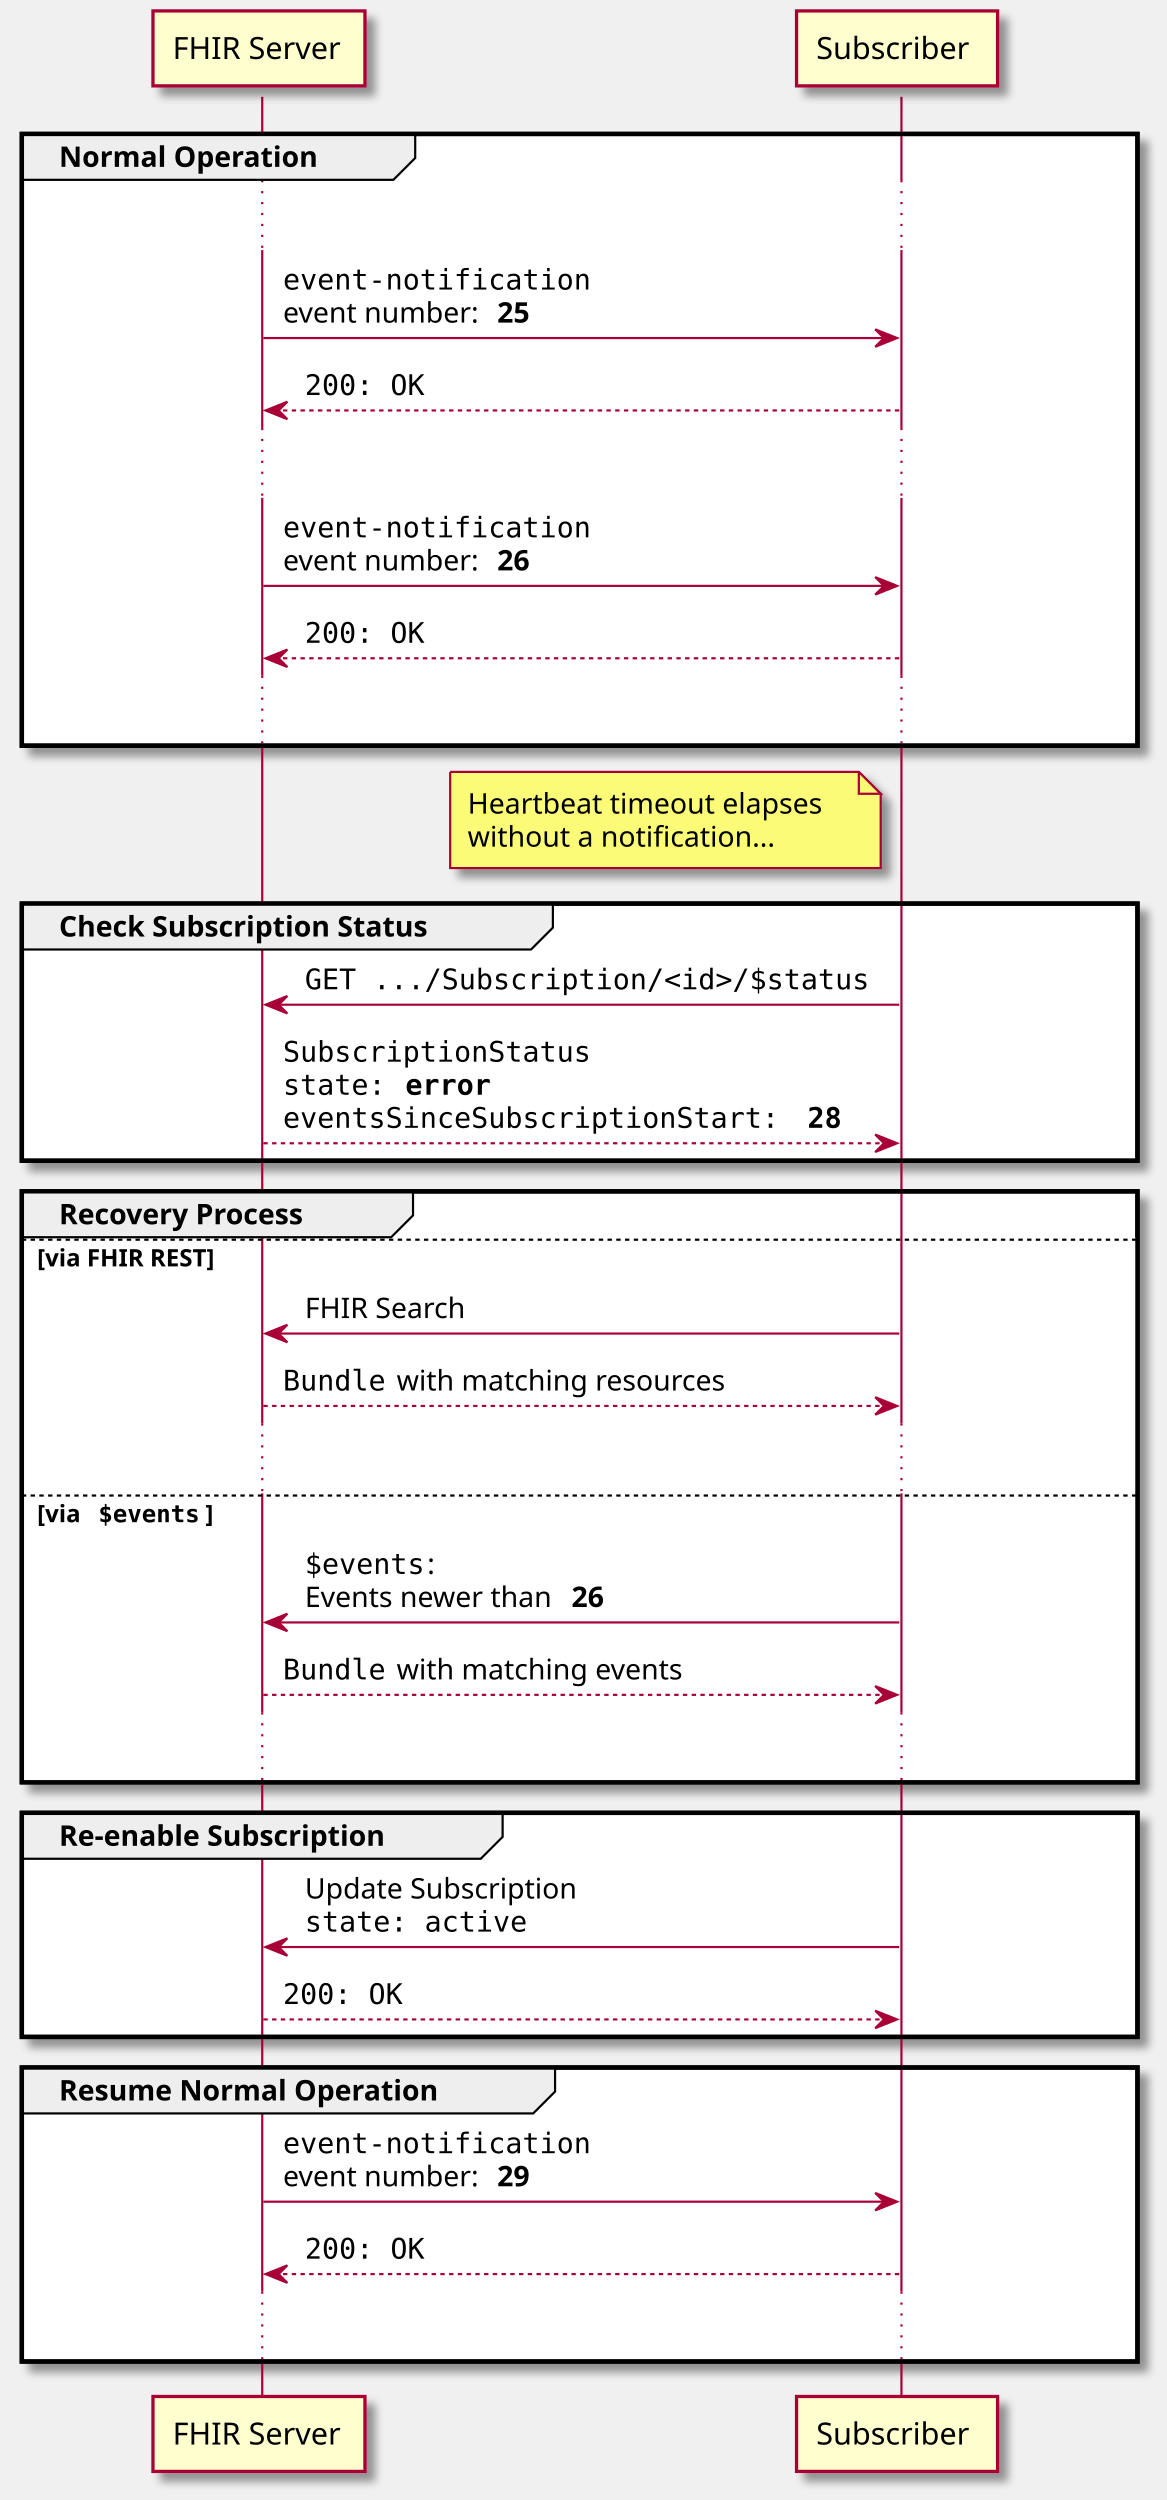
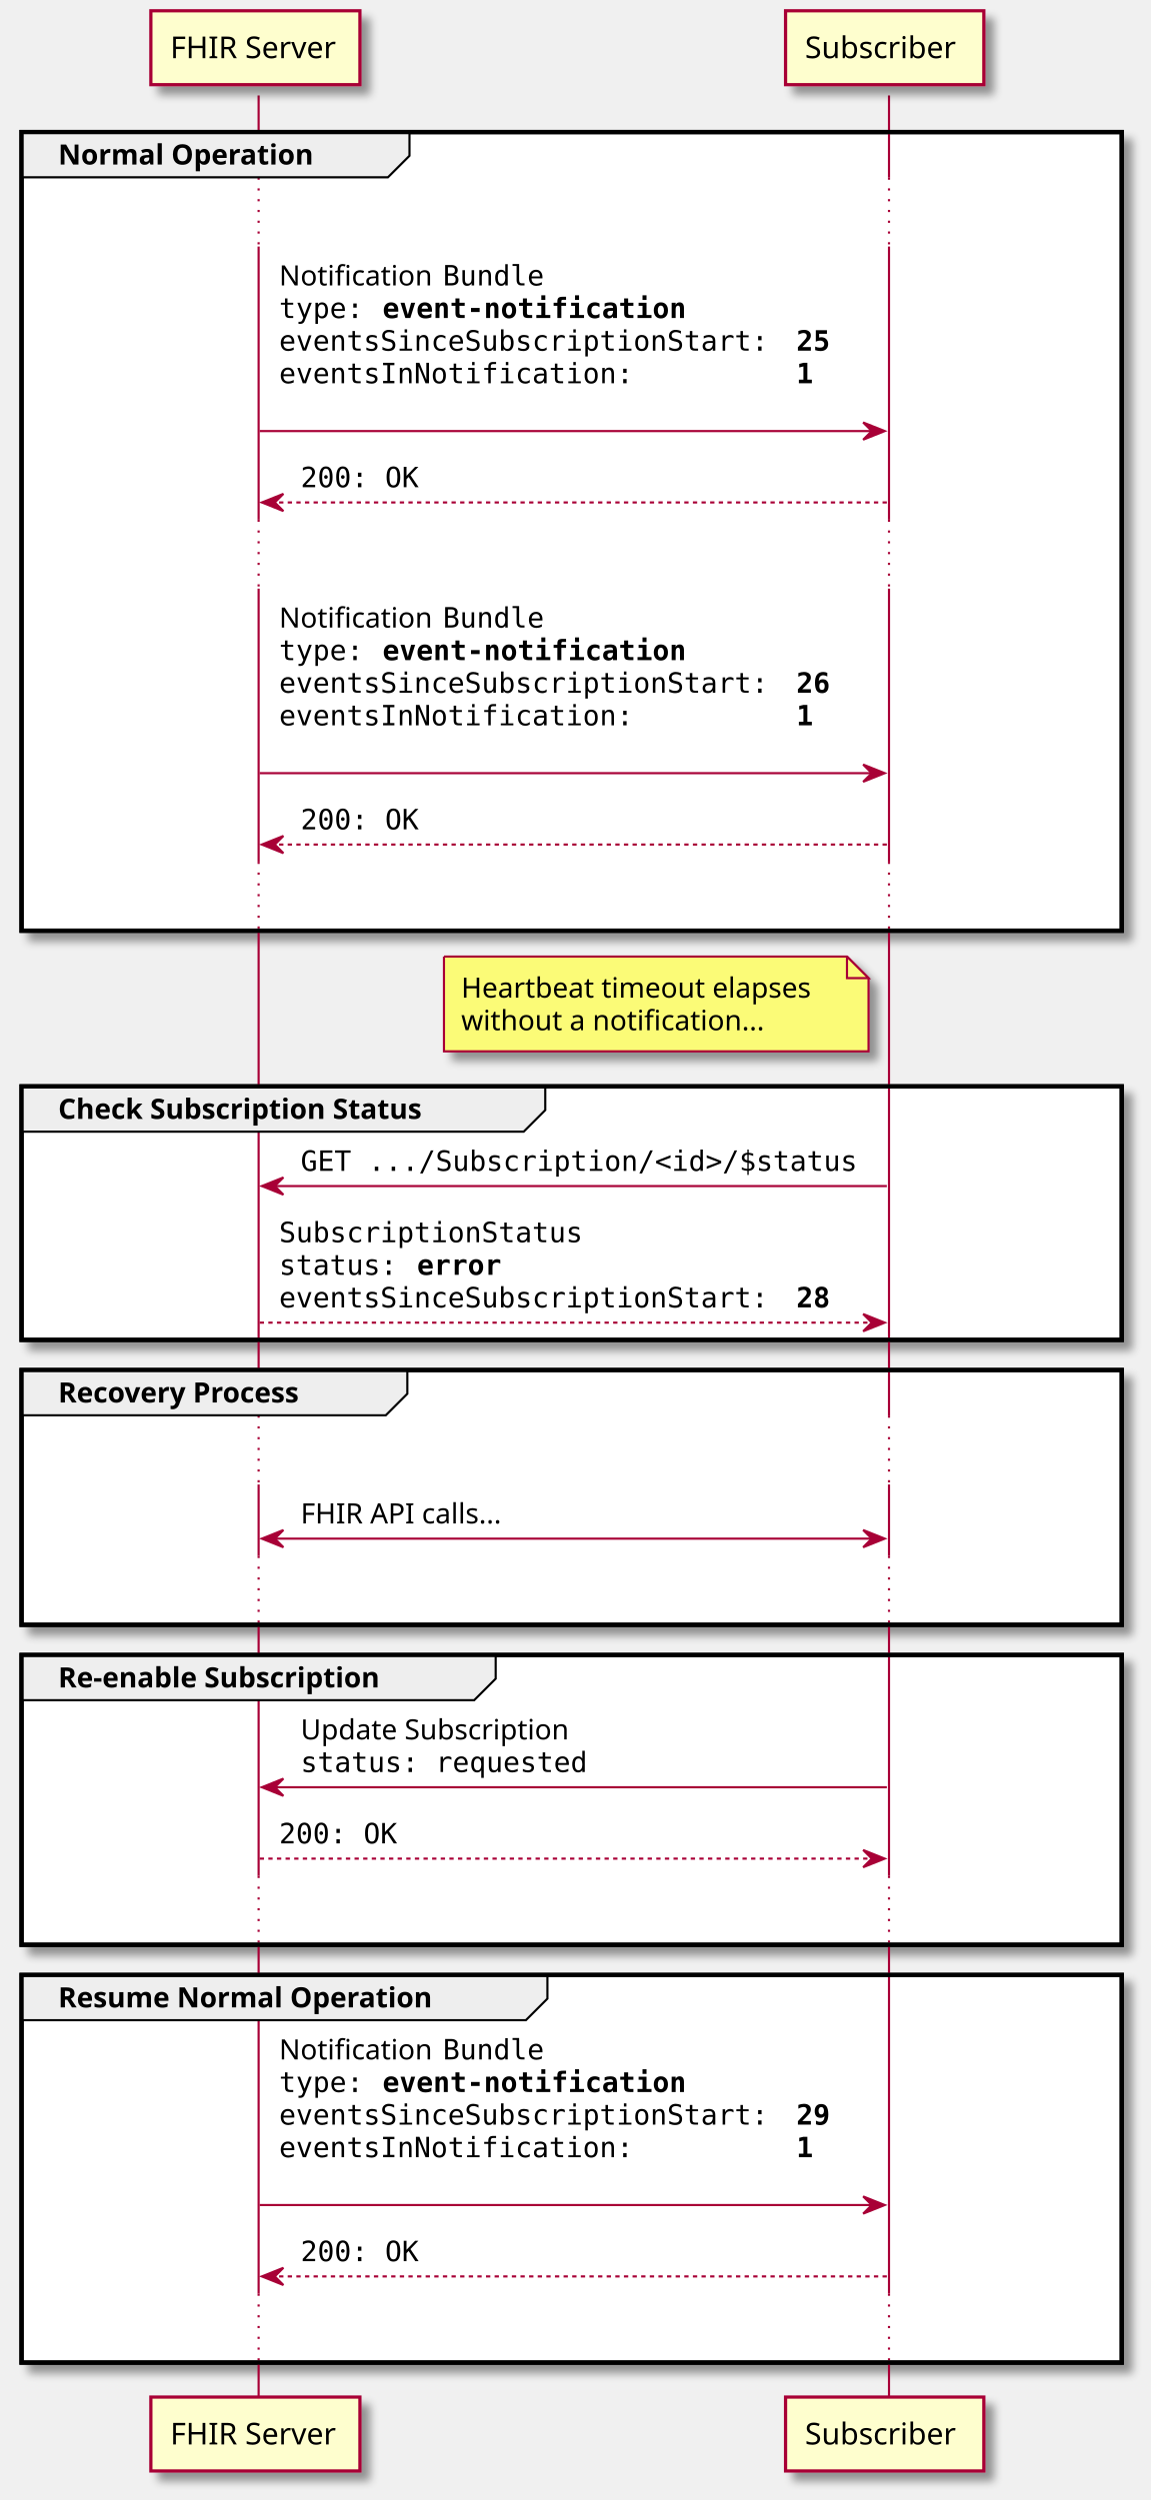
- <svg xmlns="http://www.w3.org/2000/svg" contentScriptType="application/ecmascript" contentStyleType="text/css" height="1144px" preserveAspectRatio="none" style="width:534px;height:1144px;background:#FFFFFF;" version="1.1" viewBox="0 0 534 1144" width="534px" zoomAndPan="magnify">
+ <svg xmlns="http://www.w3.org/2000/svg" contentScriptType="application/ecmascript" contentStyleType="text/css" height="1160px" preserveAspectRatio="none" style="width:534px;height:1160px;background:#FFFFFF;" version="1.1" viewBox="0 0 534 1160" width="534px" zoomAndPan="magnify">
  <defs>
-     <filter height="300%" id="f1j5vu3pxfs3w4" width="300%" x="-1" y="-1">
+     <filter height="300%" id="f16hifwmcqaekz" width="300%" x="-1" y="-1">
      <feGaussianBlur result="blurOut" stdDeviation="2.0" />
      <feColorMatrix in="blurOut" result="blurOut2" type="matrix" values="0 0 0 0 0 0 0 0 0 0 0 0 0 0 0 0 0 0 .4 0" />
      <feOffset dx="4.0" dy="4.0" in="blurOut2" result="blurOut3" />
      <feBlend in="SourceGraphic" in2="blurOut3" mode="normal" />
    </filter>
  </defs>
  <g>
-     <rect fill="#FFFFFF" filter="url(#f1j5vu3pxfs3w4)" height="279.93" style="stroke:#000000;stroke-width:2.0;" width="510.5" x="10" y="61.297" />
-     <rect fill="#FFFFFF" filter="url(#f1j5vu3pxfs3w4)" height="117.664" style="stroke:#000000;stroke-width:2.0;" width="510.5" x="10" y="413.492" />
-     <rect fill="#FFFFFF" filter="url(#f1j5vu3pxfs3w4)" height="270.406" style="stroke:#000000;stroke-width:2.0;" width="510.5" x="10" y="545.156" />
-     <rect fill="#FFFFFF" height="117.07" style="stroke:none;stroke-width:1.0;" width="510.5" x="10" y="566.289" />
-     <rect fill="#FFFFFF" height="132.203" style="stroke:none;stroke-width:1.0;" width="510.5" x="10" y="683.359" />
-     <rect fill="#FFFFFF" filter="url(#f1j5vu3pxfs3w4)" height="102.531" style="stroke:#000000;stroke-width:2.0;" width="510.5" x="10" y="829.562" />
-     <rect fill="#FFFFFF" filter="url(#f1j5vu3pxfs3w4)" height="134.531" style="stroke:#000000;stroke-width:2.0;" width="510.5" x="10" y="946.094" />
+     <rect fill="#FFFFFF" filter="url(#f16hifwmcqaekz)" height="370.727" style="stroke:#000000;stroke-width:2.0;" width="510.5" x="10" y="61.297" />
+     <rect fill="#FFFFFF" filter="url(#f16hifwmcqaekz)" height="117.664" style="stroke:#000000;stroke-width:2.0;" width="510.5" x="10" y="504.289" />
+     <rect fill="#FFFFFF" filter="url(#f16hifwmcqaekz)" height="118.266" style="stroke:#000000;stroke-width:2.0;" width="510.5" x="10" y="635.953" />
+     <rect fill="#FFFFFF" filter="url(#f16hifwmcqaekz)" height="134.531" style="stroke:#000000;stroke-width:2.0;" width="510.5" x="10" y="768.219" />
+     <rect fill="#FFFFFF" filter="url(#f16hifwmcqaekz)" height="179.93" style="stroke:#000000;stroke-width:2.0;" width="510.5" x="10" y="916.75" />
    <line style="stroke:#A80036;stroke-width:1.0;" x1="120" x2="120" y1="44.297" y2="82.43" />
    <line style="stroke:#A80036;stroke-width:1.0;stroke-dasharray:1.0,4.0;" x1="120" x2="120" y1="82.43" y2="114.43" />
-     <line style="stroke:#A80036;stroke-width:1.0;" x1="120" x2="120" y1="114.43" y2="195.828" />
-     <line style="stroke:#A80036;stroke-width:1.0;stroke-dasharray:1.0,4.0;" x1="120" x2="120" y1="195.828" y2="227.828" />
-     <line style="stroke:#A80036;stroke-width:1.0;" x1="120" x2="120" y1="227.828" y2="309.227" />
-     <line style="stroke:#A80036;stroke-width:1.0;stroke-dasharray:1.0,4.0;" x1="120" x2="120" y1="309.227" y2="341.227" />
-     <line style="stroke:#A80036;stroke-width:1.0;" x1="120" x2="120" y1="341.227" y2="651.359" />
-     <line style="stroke:#A80036;stroke-width:1.0;stroke-dasharray:1.0,4.0;" x1="120" x2="120" y1="651.359" y2="683.359" />
-     <line style="stroke:#A80036;stroke-width:1.0;" x1="120" x2="120" y1="683.359" y2="783.562" />
-     <line style="stroke:#A80036;stroke-width:1.0;stroke-dasharray:1.0,4.0;" x1="120" x2="120" y1="783.562" y2="815.562" />
-     <line style="stroke:#A80036;stroke-width:1.0;" x1="120" x2="120" y1="815.562" y2="1048.625" />
-     <line style="stroke:#A80036;stroke-width:1.0;stroke-dasharray:1.0,4.0;" x1="120" x2="120" y1="1048.625" y2="1080.625" />
-     <line style="stroke:#A80036;stroke-width:1.0;" x1="120" x2="120" y1="1080.625" y2="1097.625" />
+     <line style="stroke:#A80036;stroke-width:1.0;" x1="120" x2="120" y1="114.43" y2="241.227" />
+     <line style="stroke:#A80036;stroke-width:1.0;stroke-dasharray:1.0,4.0;" x1="120" x2="120" y1="241.227" y2="273.227" />
+     <line style="stroke:#A80036;stroke-width:1.0;" x1="120" x2="120" y1="273.227" y2="400.023" />
+     <line style="stroke:#A80036;stroke-width:1.0;stroke-dasharray:1.0,4.0;" x1="120" x2="120" y1="400.023" y2="432.023" />
+     <line style="stroke:#A80036;stroke-width:1.0;" x1="120" x2="120" y1="432.023" y2="657.086" />
+     <line style="stroke:#A80036;stroke-width:1.0;stroke-dasharray:1.0,4.0;" x1="120" x2="120" y1="657.086" y2="689.086" />
+     <line style="stroke:#A80036;stroke-width:1.0;" x1="120" x2="120" y1="689.086" y2="722.219" />
+     <line style="stroke:#A80036;stroke-width:1.0;stroke-dasharray:1.0,4.0;" x1="120" x2="120" y1="722.219" y2="754.219" />
+     <line style="stroke:#A80036;stroke-width:1.0;" x1="120" x2="120" y1="754.219" y2="870.75" />
+     <line style="stroke:#A80036;stroke-width:1.0;stroke-dasharray:1.0,4.0;" x1="120" x2="120" y1="870.75" y2="902.75" />
+     <line style="stroke:#A80036;stroke-width:1.0;" x1="120" x2="120" y1="902.75" y2="1064.68" />
+     <line style="stroke:#A80036;stroke-width:1.0;stroke-dasharray:1.0,4.0;" x1="120" x2="120" y1="1064.68" y2="1096.68" />
+     <line style="stroke:#A80036;stroke-width:1.0;" x1="120" x2="120" y1="1096.68" y2="1113.68" />
    <line style="stroke:#A80036;stroke-width:1.0;" x1="412.5" x2="412.5" y1="44.297" y2="82.43" />
    <line style="stroke:#A80036;stroke-width:1.0;stroke-dasharray:1.0,4.0;" x1="412.5" x2="412.5" y1="82.43" y2="114.43" />
-     <line style="stroke:#A80036;stroke-width:1.0;" x1="412.5" x2="412.5" y1="114.43" y2="195.828" />
-     <line style="stroke:#A80036;stroke-width:1.0;stroke-dasharray:1.0,4.0;" x1="412.5" x2="412.5" y1="195.828" y2="227.828" />
-     <line style="stroke:#A80036;stroke-width:1.0;" x1="412.5" x2="412.5" y1="227.828" y2="309.227" />
-     <line style="stroke:#A80036;stroke-width:1.0;stroke-dasharray:1.0,4.0;" x1="412.5" x2="412.5" y1="309.227" y2="341.227" />
-     <line style="stroke:#A80036;stroke-width:1.0;" x1="412.5" x2="412.5" y1="341.227" y2="651.359" />
-     <line style="stroke:#A80036;stroke-width:1.0;stroke-dasharray:1.0,4.0;" x1="412.5" x2="412.5" y1="651.359" y2="683.359" />
-     <line style="stroke:#A80036;stroke-width:1.0;" x1="412.5" x2="412.5" y1="683.359" y2="783.562" />
-     <line style="stroke:#A80036;stroke-width:1.0;stroke-dasharray:1.0,4.0;" x1="412.5" x2="412.5" y1="783.562" y2="815.562" />
-     <line style="stroke:#A80036;stroke-width:1.0;" x1="412.5" x2="412.5" y1="815.562" y2="1048.625" />
-     <line style="stroke:#A80036;stroke-width:1.0;stroke-dasharray:1.0,4.0;" x1="412.5" x2="412.5" y1="1048.625" y2="1080.625" />
-     <line style="stroke:#A80036;stroke-width:1.0;" x1="412.5" x2="412.5" y1="1080.625" y2="1097.625" />
-     <rect fill="#FEFECE" filter="url(#f1j5vu3pxfs3w4)" height="34.297" style="stroke:#A80036;stroke-width:1.5;" width="97" x="70" y="5" />
+     <line style="stroke:#A80036;stroke-width:1.0;" x1="412.5" x2="412.5" y1="114.43" y2="241.227" />
+     <line style="stroke:#A80036;stroke-width:1.0;stroke-dasharray:1.0,4.0;" x1="412.5" x2="412.5" y1="241.227" y2="273.227" />
+     <line style="stroke:#A80036;stroke-width:1.0;" x1="412.5" x2="412.5" y1="273.227" y2="400.023" />
+     <line style="stroke:#A80036;stroke-width:1.0;stroke-dasharray:1.0,4.0;" x1="412.5" x2="412.5" y1="400.023" y2="432.023" />
+     <line style="stroke:#A80036;stroke-width:1.0;" x1="412.5" x2="412.5" y1="432.023" y2="657.086" />
+     <line style="stroke:#A80036;stroke-width:1.0;stroke-dasharray:1.0,4.0;" x1="412.5" x2="412.5" y1="657.086" y2="689.086" />
+     <line style="stroke:#A80036;stroke-width:1.0;" x1="412.5" x2="412.5" y1="689.086" y2="722.219" />
+     <line style="stroke:#A80036;stroke-width:1.0;stroke-dasharray:1.0,4.0;" x1="412.5" x2="412.5" y1="722.219" y2="754.219" />
+     <line style="stroke:#A80036;stroke-width:1.0;" x1="412.5" x2="412.5" y1="754.219" y2="870.75" />
+     <line style="stroke:#A80036;stroke-width:1.0;stroke-dasharray:1.0,4.0;" x1="412.5" x2="412.5" y1="870.75" y2="902.75" />
+     <line style="stroke:#A80036;stroke-width:1.0;" x1="412.5" x2="412.5" y1="902.75" y2="1064.68" />
+     <line style="stroke:#A80036;stroke-width:1.0;stroke-dasharray:1.0,4.0;" x1="412.5" x2="412.5" y1="1064.68" y2="1096.68" />
+     <line style="stroke:#A80036;stroke-width:1.0;" x1="412.5" x2="412.5" y1="1096.68" y2="1113.68" />
+     <rect fill="#FEFECE" filter="url(#f16hifwmcqaekz)" height="34.297" style="stroke:#A80036;stroke-width:1.5;" width="97" x="70" y="5" />
    <text fill="#000000" font-family="sans-serif" font-size="14" lengthAdjust="spacing" textLength="79" x="79" y="26.995">FHIR Server</text>
-     <rect fill="#FEFECE" filter="url(#f1j5vu3pxfs3w4)" height="34.297" style="stroke:#A80036;stroke-width:1.5;" width="97" x="70" y="1096.625" />
-     <text fill="#000000" font-family="sans-serif" font-size="14" lengthAdjust="spacing" textLength="79" x="79" y="1118.62">FHIR Server</text>
-     <rect fill="#FEFECE" filter="url(#f1j5vu3pxfs3w4)" height="34.297" style="stroke:#A80036;stroke-width:1.5;" width="92" x="364.5" y="5" />
+     <rect fill="#FEFECE" filter="url(#f16hifwmcqaekz)" height="34.297" style="stroke:#A80036;stroke-width:1.5;" width="97" x="70" y="1112.68" />
+     <text fill="#000000" font-family="sans-serif" font-size="14" lengthAdjust="spacing" textLength="79" x="79" y="1134.675">FHIR Server</text>
+     <rect fill="#FEFECE" filter="url(#f16hifwmcqaekz)" height="34.297" style="stroke:#A80036;stroke-width:1.5;" width="92" x="364.5" y="5" />
    <text fill="#000000" font-family="sans-serif" font-size="14" lengthAdjust="spacing" textLength="74" x="373.5" y="26.995">Subscriber</text>
-     <rect fill="#FEFECE" filter="url(#f1j5vu3pxfs3w4)" height="34.297" style="stroke:#A80036;stroke-width:1.5;" width="92" x="364.5" y="1096.625" />
-     <text fill="#000000" font-family="sans-serif" font-size="14" lengthAdjust="spacing" textLength="74" x="373.5" y="1118.62">Subscriber</text>
+     <rect fill="#FEFECE" filter="url(#f16hifwmcqaekz)" height="34.297" style="stroke:#A80036;stroke-width:1.5;" width="92" x="364.5" y="1112.68" />
+     <text fill="#000000" font-family="sans-serif" font-size="14" lengthAdjust="spacing" textLength="74" x="373.5" y="1134.675">Subscriber</text>
    <path d="M10,61.297 L190,61.297 L190,72.297 L180,82.297 L10,82.297 L10,61.297 " fill="#EEEEEE" style="stroke:#000000;stroke-width:1.0;" />
-     <rect fill="none" height="279.93" style="stroke:#000000;stroke-width:2.0;" width="510.5" x="10" y="61.297" />
+     <rect fill="none" height="370.727" style="stroke:#000000;stroke-width:2.0;" width="510.5" x="10" y="61.297" />
    <text fill="#000000" font-family="sans-serif" font-size="13" font-weight="bold" lengthAdjust="spacing" textLength="131" x="27" y="76.364">Normal Operation</text>
-     <polygon fill="#A80036" points="400.5,150.695,410.5,154.695,400.5,158.695,404.5,154.695" style="stroke:#A80036;stroke-width:1.0;" />
-     <line style="stroke:#A80036;stroke-width:1.0;" x1="120.5" x2="406.5" y1="154.695" y2="154.695" />
-     <text fill="#000000" font-family="monospace" font-size="13" lengthAdjust="spacing" textLength="144" x="129.5" y="132.497">event-notification</text>
-     <text fill="#000000" font-family="sans-serif" font-size="13" lengthAdjust="spacing" textLength="94" x="129.5" y="147.629">event number:</text>
-     <text fill="#000000" font-family="sans-serif" font-size="13" font-weight="bold" lengthAdjust="spacing" textLength="18" x="227.5" y="147.629">25</text>
-     <polygon fill="#A80036" points="131.5,183.828,121.5,187.828,131.5,191.828,127.5,187.828" style="stroke:#A80036;stroke-width:1.0;" />
-     <line style="stroke:#A80036;stroke-width:1.0;stroke-dasharray:2.0,2.0;" x1="125.5" x2="411.5" y1="187.828" y2="187.828" />
-     <text fill="#000000" font-family="monospace" font-size="13" lengthAdjust="spacing" textLength="56" x="139.5" y="180.762">200: OK</text>
-     <polygon fill="#A80036" points="400.5,264.094,410.5,268.094,400.5,272.094,404.5,268.094" style="stroke:#A80036;stroke-width:1.0;" />
-     <line style="stroke:#A80036;stroke-width:1.0;" x1="120.5" x2="406.5" y1="268.094" y2="268.094" />
-     <text fill="#000000" font-family="monospace" font-size="13" lengthAdjust="spacing" textLength="144" x="129.5" y="245.895">event-notification</text>
-     <text fill="#000000" font-family="sans-serif" font-size="13" lengthAdjust="spacing" textLength="94" x="129.5" y="261.028">event number:</text>
-     <text fill="#000000" font-family="sans-serif" font-size="13" font-weight="bold" lengthAdjust="spacing" textLength="18" x="227.5" y="261.028">26</text>
-     <polygon fill="#A80036" points="131.5,297.227,121.5,301.227,131.5,305.227,127.5,301.227" style="stroke:#A80036;stroke-width:1.0;" />
-     <line style="stroke:#A80036;stroke-width:1.0;stroke-dasharray:2.0,2.0;" x1="125.5" x2="411.5" y1="301.227" y2="301.227" />
-     <text fill="#000000" font-family="monospace" font-size="13" lengthAdjust="spacing" textLength="56" x="139.5" y="294.161">200: OK</text>
-     <path d="M206,353.227 L206,397.227 L403,397.227 L403,363.227 L393,353.227 L206,353.227 " fill="#FBFB77" filter="url(#f1j5vu3pxfs3w4)" style="stroke:#A80036;stroke-width:1.0;" />
-     <path d="M393,353.227 L393,363.227 L403,363.227 L393,353.227 " fill="#FBFB77" style="stroke:#A80036;stroke-width:1.0;" />
-     <text fill="#000000" font-family="sans-serif" font-size="13" lengthAdjust="spacing" textLength="172" x="214" y="372.293">Heartbeat timeout elapses</text>
-     <text fill="#000000" font-family="sans-serif" font-size="13" lengthAdjust="spacing" textLength="144" x="214" y="387.426">without a notification...</text>
-     <path d="M10,413.492 L253,413.492 L253,424.492 L243,434.492 L10,434.492 L10,413.492 " fill="#EEEEEE" style="stroke:#000000;stroke-width:1.0;" />
-     <rect fill="none" height="117.664" style="stroke:#000000;stroke-width:2.0;" width="510.5" x="10" y="413.492" />
-     <text fill="#000000" font-family="sans-serif" font-size="13" font-weight="bold" lengthAdjust="spacing" textLength="194" x="27" y="428.559">Check Subscription Status</text>
-     <polygon fill="#A80036" points="131.5,455.758,121.5,459.758,131.5,463.758,127.5,459.758" style="stroke:#A80036;stroke-width:1.0;" />
-     <line style="stroke:#A80036;stroke-width:1.0;" x1="125.5" x2="411.5" y1="459.758" y2="459.758" />
-     <text fill="#000000" font-family="monospace" font-size="13" lengthAdjust="spacing" textLength="264" x="139.5" y="452.692">GET .../Subscription/&lt;id&gt;/$status</text>
-     <polygon fill="#A80036" points="400.5,519.156,410.5,523.156,400.5,527.156,404.5,523.156" style="stroke:#A80036;stroke-width:1.0;" />
-     <line style="stroke:#A80036;stroke-width:1.0;stroke-dasharray:2.0,2.0;" x1="120.5" x2="406.5" y1="523.156" y2="523.156" />
-     <text fill="#000000" font-family="monospace" font-size="13" lengthAdjust="spacing" textLength="144" x="129.5" y="485.825">SubscriptionStatus</text>
-     <text fill="#000000" font-family="monospace" font-size="13" lengthAdjust="spacing" textLength="48" x="129.5" y="500.957">state:</text>
-     <text fill="#000000" font-family="monospace" font-size="13" font-weight="bold" lengthAdjust="spacing" textLength="40" x="185.5" y="500.957">error</text>
-     <text fill="#000000" font-family="monospace" font-size="13" lengthAdjust="spacing" textLength="232" x="129.5" y="516.09">eventsSinceSubscriptionStart:</text>
-     <text fill="#000000" font-family="monospace" font-size="13" font-weight="bold" lengthAdjust="spacing" textLength="16" x="369.5" y="516.09">28</text>
-     <path d="M10,545.156 L189,545.156 L189,556.156 L179,566.156 L10,566.156 L10,545.156 " fill="#EEEEEE" style="stroke:#000000;stroke-width:1.0;" />
-     <rect fill="none" height="270.406" style="stroke:#000000;stroke-width:2.0;" width="510.5" x="10" y="545.156" />
-     <text fill="#000000" font-family="sans-serif" font-size="13" font-weight="bold" lengthAdjust="spacing" textLength="130" x="27" y="560.223">Recovery Process</text>
-     <line style="stroke:#000000;stroke-width:1.0;stroke-dasharray:2.0,2.0;" x1="10" x2="520.5" y1="567.289" y2="567.289" />
-     <text fill="#000000" font-family="sans-serif" font-size="11" font-weight="bold" lengthAdjust="spacing" textLength="98" x="17" y="579.5">[via FHIR REST]</text>
-     <polygon fill="#A80036" points="131.5,606.227,121.5,610.227,131.5,614.227,127.5,610.227" style="stroke:#A80036;stroke-width:1.0;" />
-     <line style="stroke:#A80036;stroke-width:1.0;" x1="125.5" x2="411.5" y1="610.227" y2="610.227" />
-     <text fill="#000000" font-family="sans-serif" font-size="13" lengthAdjust="spacing" textLength="77" x="139.5" y="603.161">FHIR Search</text>
-     <polygon fill="#A80036" points="400.5,639.359,410.5,643.359,400.5,647.359,404.5,643.359" style="stroke:#A80036;stroke-width:1.0;" />
-     <line style="stroke:#A80036;stroke-width:1.0;stroke-dasharray:2.0,2.0;" x1="120.5" x2="406.5" y1="643.359" y2="643.359" />
-     <text fill="#000000" font-family="monospace" font-size="13" lengthAdjust="spacing" textLength="48" x="129.5" y="636.293">Bundle</text>
-     <text fill="#000000" font-family="sans-serif" font-size="13" lengthAdjust="spacing" textLength="156" x="181.5" y="636.293">with matching resources</text>
-     <line style="stroke:#000000;stroke-width:1.0;stroke-dasharray:2.0,2.0;" x1="10" x2="520.5" y1="684.359" y2="684.359" />
-     <text fill="#000000" font-family="sans-serif" font-size="11" font-weight="bold" lengthAdjust="spacing" textLength="24" x="17" y="696.57">[via</text>
-     <text fill="#000000" font-family="monospace" font-size="11" font-weight="bold" lengthAdjust="spacing" textLength="49" x="45" y="696.57">$events</text>
-     <text fill="#000000" font-family="sans-serif" font-size="11" font-weight="bold" lengthAdjust="spacing" textLength="5" x="94" y="696.57">]</text>
-     <polygon fill="#A80036" points="131.5,738.43,121.5,742.43,131.5,746.43,127.5,742.43" style="stroke:#A80036;stroke-width:1.0;" />
-     <line style="stroke:#A80036;stroke-width:1.0;" x1="125.5" x2="411.5" y1="742.43" y2="742.43" />
-     <text fill="#000000" font-family="monospace" font-size="13" lengthAdjust="spacing" textLength="56" x="139.5" y="720.231">$events</text>
-     <text fill="#000000" font-family="sans-serif" font-size="13" lengthAdjust="spacing" textLength="4" x="195.5" y="720.231">:</text>
-     <text fill="#000000" font-family="sans-serif" font-size="13" lengthAdjust="spacing" textLength="118" x="139.5" y="735.364">Events newer than</text>
-     <text fill="#000000" font-family="sans-serif" font-size="13" font-weight="bold" lengthAdjust="spacing" textLength="18" x="261.5" y="735.364">26</text>
-     <polygon fill="#A80036" points="400.5,771.562,410.5,775.562,400.5,779.562,404.5,775.562" style="stroke:#A80036;stroke-width:1.0;" />
-     <line style="stroke:#A80036;stroke-width:1.0;stroke-dasharray:2.0,2.0;" x1="120.5" x2="406.5" y1="775.562" y2="775.562" />
-     <text fill="#000000" font-family="monospace" font-size="13" lengthAdjust="spacing" textLength="48" x="129.5" y="768.497">Bundle</text>
-     <text fill="#000000" font-family="sans-serif" font-size="13" lengthAdjust="spacing" textLength="136" x="181.5" y="768.497">with matching events</text>
-     <path d="M10,829.562 L230,829.562 L230,840.562 L220,850.562 L10,850.562 L10,829.562 " fill="#EEEEEE" style="stroke:#000000;stroke-width:1.0;" />
-     <rect fill="none" height="102.531" style="stroke:#000000;stroke-width:2.0;" width="510.5" x="10" y="829.562" />
-     <text fill="#000000" font-family="sans-serif" font-size="13" font-weight="bold" lengthAdjust="spacing" textLength="171" x="27" y="844.629">Re-enable Subscription</text>
-     <polygon fill="#A80036" points="131.5,886.961,121.5,890.961,131.5,894.961,127.5,890.961" style="stroke:#A80036;stroke-width:1.0;" />
-     <line style="stroke:#A80036;stroke-width:1.0;" x1="125.5" x2="411.5" y1="890.961" y2="890.961" />
-     <text fill="#000000" font-family="sans-serif" font-size="13" lengthAdjust="spacing" textLength="130" x="139.5" y="868.762">Update Subscription</text>
-     <text fill="#000000" font-family="monospace" font-size="13" lengthAdjust="spacing" textLength="104" x="139.5" y="883.895">state: active</text>
-     <polygon fill="#A80036" points="400.5,920.094,410.5,924.094,400.5,928.094,404.5,924.094" style="stroke:#A80036;stroke-width:1.0;" />
-     <line style="stroke:#A80036;stroke-width:1.0;stroke-dasharray:2.0,2.0;" x1="120.5" x2="406.5" y1="924.094" y2="924.094" />
-     <text fill="#000000" font-family="monospace" font-size="13" lengthAdjust="spacing" textLength="56" x="129.5" y="917.028">200: OK</text>
-     <path d="M10,946.094 L254,946.094 L254,957.094 L244,967.094 L10,967.094 L10,946.094 " fill="#EEEEEE" style="stroke:#000000;stroke-width:1.0;" />
-     <rect fill="none" height="134.531" style="stroke:#000000;stroke-width:2.0;" width="510.5" x="10" y="946.094" />
-     <text fill="#000000" font-family="sans-serif" font-size="13" font-weight="bold" lengthAdjust="spacing" textLength="195" x="27" y="961.161">Resume Normal Operation</text>
-     <polygon fill="#A80036" points="400.5,1003.492,410.5,1007.492,400.5,1011.492,404.5,1007.492" style="stroke:#A80036;stroke-width:1.0;" />
-     <line style="stroke:#A80036;stroke-width:1.0;" x1="120.5" x2="406.5" y1="1007.492" y2="1007.492" />
-     <text fill="#000000" font-family="monospace" font-size="13" lengthAdjust="spacing" textLength="144" x="129.5" y="985.293">event-notification</text>
-     <text fill="#000000" font-family="sans-serif" font-size="13" lengthAdjust="spacing" textLength="94" x="129.5" y="1000.426">event number:</text>
-     <text fill="#000000" font-family="sans-serif" font-size="13" font-weight="bold" lengthAdjust="spacing" textLength="18" x="227.5" y="1000.426">29</text>
-     <polygon fill="#A80036" points="131.5,1036.625,121.5,1040.625,131.5,1044.625,127.5,1040.625" style="stroke:#A80036;stroke-width:1.0;" />
-     <line style="stroke:#A80036;stroke-width:1.0;stroke-dasharray:2.0,2.0;" x1="125.5" x2="411.5" y1="1040.625" y2="1040.625" />
-     <text fill="#000000" font-family="monospace" font-size="13" lengthAdjust="spacing" textLength="56" x="139.5" y="1033.559">200: OK</text>
+     <polygon fill="#A80036" points="400.5,196.094,410.5,200.094,400.5,204.094,404.5,200.094" style="stroke:#A80036;stroke-width:1.0;" />
+     <line style="stroke:#A80036;stroke-width:1.0;" x1="120.5" x2="406.5" y1="200.094" y2="200.094" />
+     <text fill="#000000" font-family="sans-serif" font-size="13" lengthAdjust="spacing" textLength="72" x="129.5" y="132.497">Notification</text>
+     <text fill="#000000" font-family="monospace" font-size="13" lengthAdjust="spacing" textLength="48" x="205.5" y="132.497">Bundle</text>
+     <text fill="#000000" font-family="monospace" font-size="13" lengthAdjust="spacing" textLength="40" x="129.5" y="147.629">type:</text>
+     <text fill="#000000" font-family="monospace" font-size="13" font-weight="bold" lengthAdjust="spacing" textLength="144" x="177.5" y="147.629">event-notification</text>
+     <text fill="#000000" font-family="monospace" font-size="13" lengthAdjust="spacing" textLength="232" x="129.5" y="162.762">eventsSinceSubscriptionStart:</text>
+     <text fill="#000000" font-family="monospace" font-size="13" font-weight="bold" lengthAdjust="spacing" textLength="16" x="369.5" y="162.762">25</text>
+     <text fill="#000000" font-family="monospace" font-size="13" lengthAdjust="spacing" textLength="168" x="129.5" y="177.895">eventsInNotification:</text>
+     <text fill="#000000" font-family="monospace" font-size="13" font-weight="bold" lengthAdjust="spacing" textLength="8" x="369.5" y="177.895">1</text>
+     <text fill="#000000" font-family="sans-serif" font-size="13" lengthAdjust="spacing" textLength="0" x="133.5" y="193.028" />
+     <polygon fill="#A80036" points="131.5,229.227,121.5,233.227,131.5,237.227,127.5,233.227" style="stroke:#A80036;stroke-width:1.0;" />
+     <line style="stroke:#A80036;stroke-width:1.0;stroke-dasharray:2.0,2.0;" x1="125.5" x2="411.5" y1="233.227" y2="233.227" />
+     <text fill="#000000" font-family="monospace" font-size="13" lengthAdjust="spacing" textLength="56" x="139.5" y="226.161">200: OK</text>
+     <polygon fill="#A80036" points="400.5,354.891,410.5,358.891,400.5,362.891,404.5,358.891" style="stroke:#A80036;stroke-width:1.0;" />
+     <line style="stroke:#A80036;stroke-width:1.0;" x1="120.5" x2="406.5" y1="358.891" y2="358.891" />
+     <text fill="#000000" font-family="sans-serif" font-size="13" lengthAdjust="spacing" textLength="72" x="129.5" y="291.293">Notification</text>
+     <text fill="#000000" font-family="monospace" font-size="13" lengthAdjust="spacing" textLength="48" x="205.5" y="291.293">Bundle</text>
+     <text fill="#000000" font-family="monospace" font-size="13" lengthAdjust="spacing" textLength="40" x="129.5" y="306.426">type:</text>
+     <text fill="#000000" font-family="monospace" font-size="13" font-weight="bold" lengthAdjust="spacing" textLength="144" x="177.5" y="306.426">event-notification</text>
+     <text fill="#000000" font-family="monospace" font-size="13" lengthAdjust="spacing" textLength="232" x="129.5" y="321.559">eventsSinceSubscriptionStart:</text>
+     <text fill="#000000" font-family="monospace" font-size="13" font-weight="bold" lengthAdjust="spacing" textLength="16" x="369.5" y="321.559">26</text>
+     <text fill="#000000" font-family="monospace" font-size="13" lengthAdjust="spacing" textLength="168" x="129.5" y="336.692">eventsInNotification:</text>
+     <text fill="#000000" font-family="monospace" font-size="13" font-weight="bold" lengthAdjust="spacing" textLength="8" x="369.5" y="336.692">1</text>
+     <text fill="#000000" font-family="sans-serif" font-size="13" lengthAdjust="spacing" textLength="0" x="133.5" y="351.825" />
+     <polygon fill="#A80036" points="131.5,388.023,121.5,392.023,131.5,396.023,127.5,392.023" style="stroke:#A80036;stroke-width:1.0;" />
+     <line style="stroke:#A80036;stroke-width:1.0;stroke-dasharray:2.0,2.0;" x1="125.5" x2="411.5" y1="392.023" y2="392.023" />
+     <text fill="#000000" font-family="monospace" font-size="13" lengthAdjust="spacing" textLength="56" x="139.5" y="384.957">200: OK</text>
+     <path d="M206,444.023 L206,488.023 L403,488.023 L403,454.023 L393,444.023 L206,444.023 " fill="#FBFB77" filter="url(#f16hifwmcqaekz)" style="stroke:#A80036;stroke-width:1.0;" />
+     <path d="M393,444.023 L393,454.023 L403,454.023 L393,444.023 " fill="#FBFB77" style="stroke:#A80036;stroke-width:1.0;" />
+     <text fill="#000000" font-family="sans-serif" font-size="13" lengthAdjust="spacing" textLength="172" x="214" y="463.09">Heartbeat timeout elapses</text>
+     <text fill="#000000" font-family="sans-serif" font-size="13" lengthAdjust="spacing" textLength="144" x="214" y="478.223">without a notification...</text>
+     <path d="M10,504.289 L253,504.289 L253,515.289 L243,525.289 L10,525.289 L10,504.289 " fill="#EEEEEE" style="stroke:#000000;stroke-width:1.0;" />
+     <rect fill="none" height="117.664" style="stroke:#000000;stroke-width:2.0;" width="510.5" x="10" y="504.289" />
+     <text fill="#000000" font-family="sans-serif" font-size="13" font-weight="bold" lengthAdjust="spacing" textLength="194" x="27" y="519.356">Check Subscription Status</text>
+     <polygon fill="#A80036" points="131.5,546.555,121.5,550.555,131.5,554.555,127.5,550.555" style="stroke:#A80036;stroke-width:1.0;" />
+     <line style="stroke:#A80036;stroke-width:1.0;" x1="125.5" x2="411.5" y1="550.555" y2="550.555" />
+     <text fill="#000000" font-family="monospace" font-size="13" lengthAdjust="spacing" textLength="264" x="139.5" y="543.489">GET .../Subscription/&lt;id&gt;/$status</text>
+     <polygon fill="#A80036" points="400.5,609.953,410.5,613.953,400.5,617.953,404.5,613.953" style="stroke:#A80036;stroke-width:1.0;" />
+     <line style="stroke:#A80036;stroke-width:1.0;stroke-dasharray:2.0,2.0;" x1="120.5" x2="406.5" y1="613.953" y2="613.953" />
+     <text fill="#000000" font-family="monospace" font-size="13" lengthAdjust="spacing" textLength="144" x="129.5" y="576.622">SubscriptionStatus</text>
+     <text fill="#000000" font-family="monospace" font-size="13" lengthAdjust="spacing" textLength="56" x="129.5" y="591.754">status:</text>
+     <text fill="#000000" font-family="monospace" font-size="13" font-weight="bold" lengthAdjust="spacing" textLength="40" x="193.5" y="591.754">error</text>
+     <text fill="#000000" font-family="monospace" font-size="13" lengthAdjust="spacing" textLength="232" x="129.5" y="606.887">eventsSinceSubscriptionStart:</text>
+     <text fill="#000000" font-family="monospace" font-size="13" font-weight="bold" lengthAdjust="spacing" textLength="16" x="369.5" y="606.887">28</text>
+     <path d="M10,635.953 L189,635.953 L189,646.953 L179,656.953 L10,656.953 L10,635.953 " fill="#EEEEEE" style="stroke:#000000;stroke-width:1.0;" />
+     <rect fill="none" height="118.266" style="stroke:#000000;stroke-width:2.0;" width="510.5" x="10" y="635.953" />
+     <text fill="#000000" font-family="sans-serif" font-size="13" font-weight="bold" lengthAdjust="spacing" textLength="130" x="27" y="651.02">Recovery Process</text>
+     <polygon fill="#A80036" points="131.5,710.219,121.5,714.219,131.5,718.219,127.5,714.219" style="stroke:#A80036;stroke-width:1.0;" />
+     <polygon fill="#A80036" points="400.5,710.219,410.5,714.219,400.5,718.219,404.5,714.219" style="stroke:#A80036;stroke-width:1.0;" />
+     <line style="stroke:#A80036;stroke-width:1.0;" x1="125.5" x2="406.5" y1="714.219" y2="714.219" />
+     <text fill="#000000" font-family="sans-serif" font-size="13" lengthAdjust="spacing" textLength="96" x="139.5" y="707.153">FHIR API calls...</text>
+     <path d="M10,768.219 L230,768.219 L230,779.219 L220,789.219 L10,789.219 L10,768.219 " fill="#EEEEEE" style="stroke:#000000;stroke-width:1.0;" />
+     <rect fill="none" height="134.531" style="stroke:#000000;stroke-width:2.0;" width="510.5" x="10" y="768.219" />
+     <text fill="#000000" font-family="sans-serif" font-size="13" font-weight="bold" lengthAdjust="spacing" textLength="171" x="27" y="783.286">Re-enable Subscription</text>
+     <polygon fill="#A80036" points="131.5,825.617,121.5,829.617,131.5,833.617,127.5,829.617" style="stroke:#A80036;stroke-width:1.0;" />
+     <line style="stroke:#A80036;stroke-width:1.0;" x1="125.5" x2="411.5" y1="829.617" y2="829.617" />
+     <text fill="#000000" font-family="sans-serif" font-size="13" lengthAdjust="spacing" textLength="130" x="139.5" y="807.418">Update Subscription</text>
+     <text fill="#000000" font-family="monospace" font-size="13" lengthAdjust="spacing" textLength="136" x="139.5" y="822.551">status: requested</text>
+     <polygon fill="#A80036" points="400.5,858.75,410.5,862.75,400.5,866.75,404.5,862.75" style="stroke:#A80036;stroke-width:1.0;" />
+     <line style="stroke:#A80036;stroke-width:1.0;stroke-dasharray:2.0,2.0;" x1="120.5" x2="406.5" y1="862.75" y2="862.75" />
+     <text fill="#000000" font-family="monospace" font-size="13" lengthAdjust="spacing" textLength="56" x="129.5" y="855.684">200: OK</text>
+     <path d="M10,916.75 L254,916.75 L254,927.75 L244,937.75 L10,937.75 L10,916.75 " fill="#EEEEEE" style="stroke:#000000;stroke-width:1.0;" />
+     <rect fill="none" height="179.93" style="stroke:#000000;stroke-width:2.0;" width="510.5" x="10" y="916.75" />
+     <text fill="#000000" font-family="sans-serif" font-size="13" font-weight="bold" lengthAdjust="spacing" textLength="195" x="27" y="931.817">Resume Normal Operation</text>
+     <polygon fill="#A80036" points="400.5,1019.547,410.5,1023.547,400.5,1027.547,404.5,1023.547" style="stroke:#A80036;stroke-width:1.0;" />
+     <line style="stroke:#A80036;stroke-width:1.0;" x1="120.5" x2="406.5" y1="1023.547" y2="1023.547" />
+     <text fill="#000000" font-family="sans-serif" font-size="13" lengthAdjust="spacing" textLength="72" x="129.5" y="955.95">Notification</text>
+     <text fill="#000000" font-family="monospace" font-size="13" lengthAdjust="spacing" textLength="48" x="205.5" y="955.95">Bundle</text>
+     <text fill="#000000" font-family="monospace" font-size="13" lengthAdjust="spacing" textLength="40" x="129.5" y="971.082">type:</text>
+     <text fill="#000000" font-family="monospace" font-size="13" font-weight="bold" lengthAdjust="spacing" textLength="144" x="177.5" y="971.082">event-notification</text>
+     <text fill="#000000" font-family="monospace" font-size="13" lengthAdjust="spacing" textLength="232" x="129.5" y="986.215">eventsSinceSubscriptionStart:</text>
+     <text fill="#000000" font-family="monospace" font-size="13" font-weight="bold" lengthAdjust="spacing" textLength="16" x="369.5" y="986.215">29</text>
+     <text fill="#000000" font-family="monospace" font-size="13" lengthAdjust="spacing" textLength="168" x="129.5" y="1001.348">eventsInNotification:</text>
+     <text fill="#000000" font-family="monospace" font-size="13" font-weight="bold" lengthAdjust="spacing" textLength="8" x="369.5" y="1001.348">1</text>
+     <text fill="#000000" font-family="sans-serif" font-size="13" lengthAdjust="spacing" textLength="0" x="133.5" y="1016.481" />
+     <polygon fill="#A80036" points="131.5,1052.68,121.5,1056.68,131.5,1060.68,127.5,1056.68" style="stroke:#A80036;stroke-width:1.0;" />
+     <line style="stroke:#A80036;stroke-width:1.0;stroke-dasharray:2.0,2.0;" x1="125.5" x2="411.5" y1="1056.68" y2="1056.68" />
+     <text fill="#000000" font-family="monospace" font-size="13" lengthAdjust="spacing" textLength="56" x="139.5" y="1049.614">200: OK</text>
  </g>
</svg>
